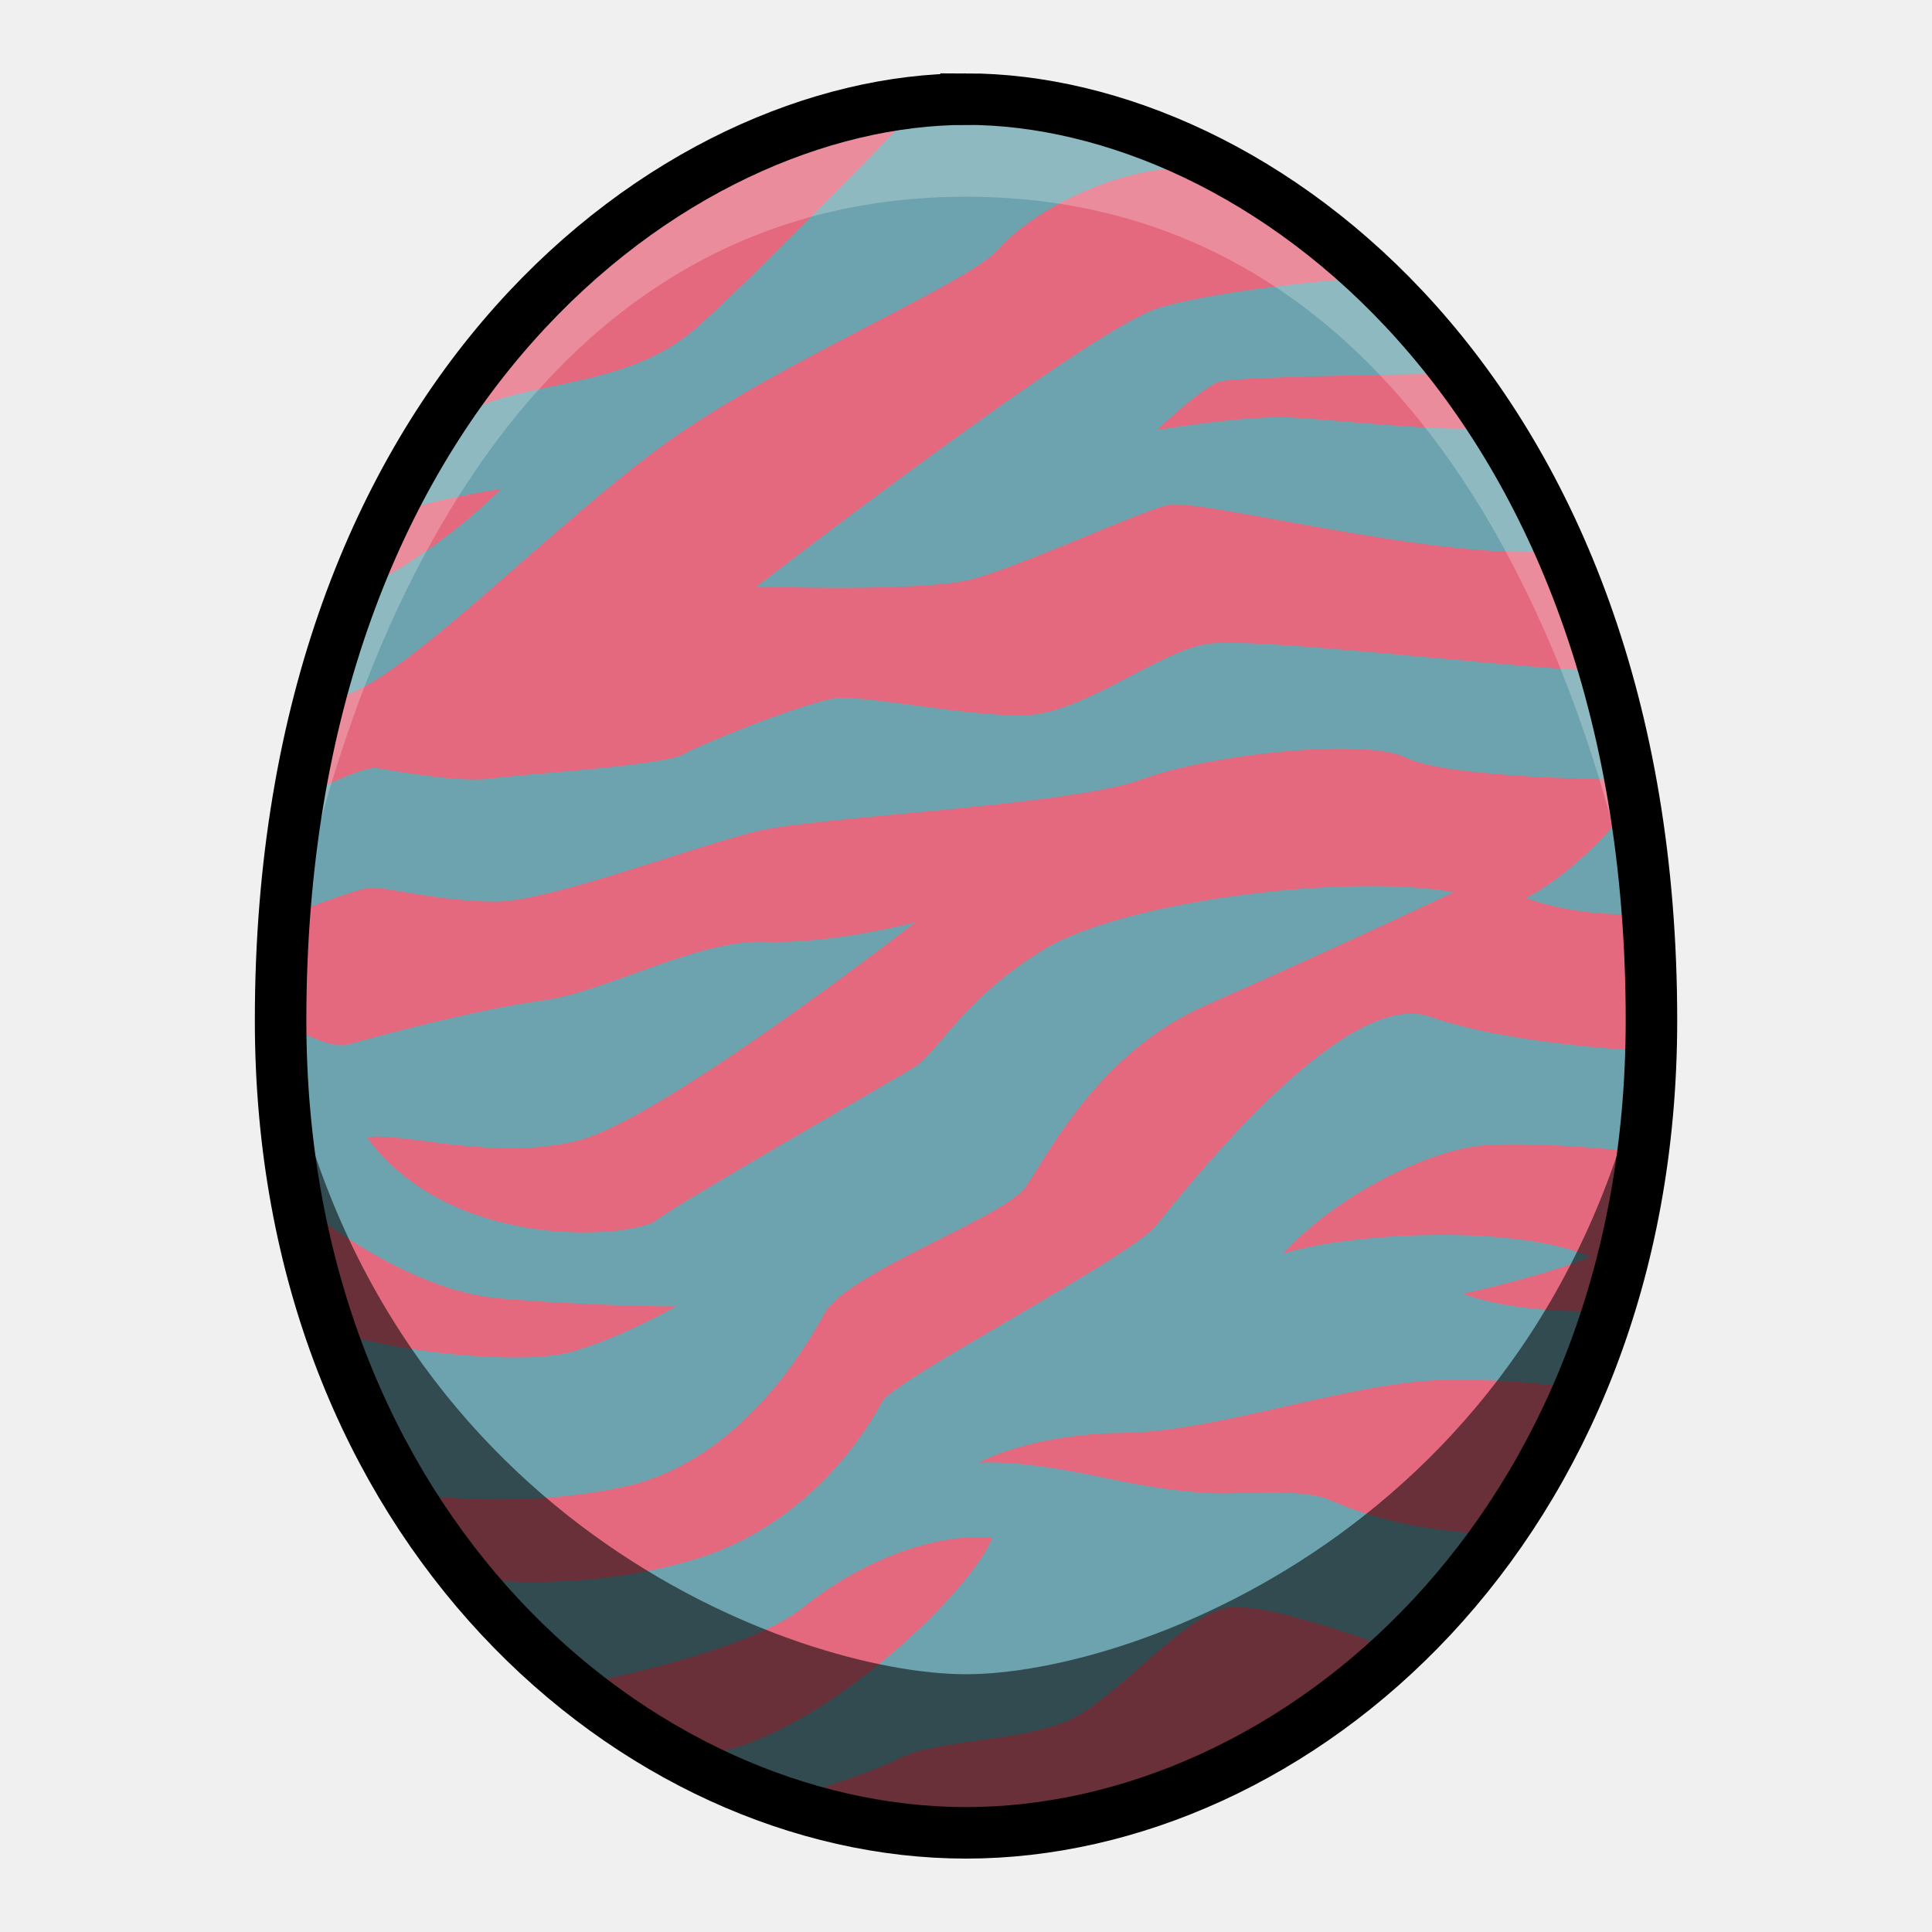
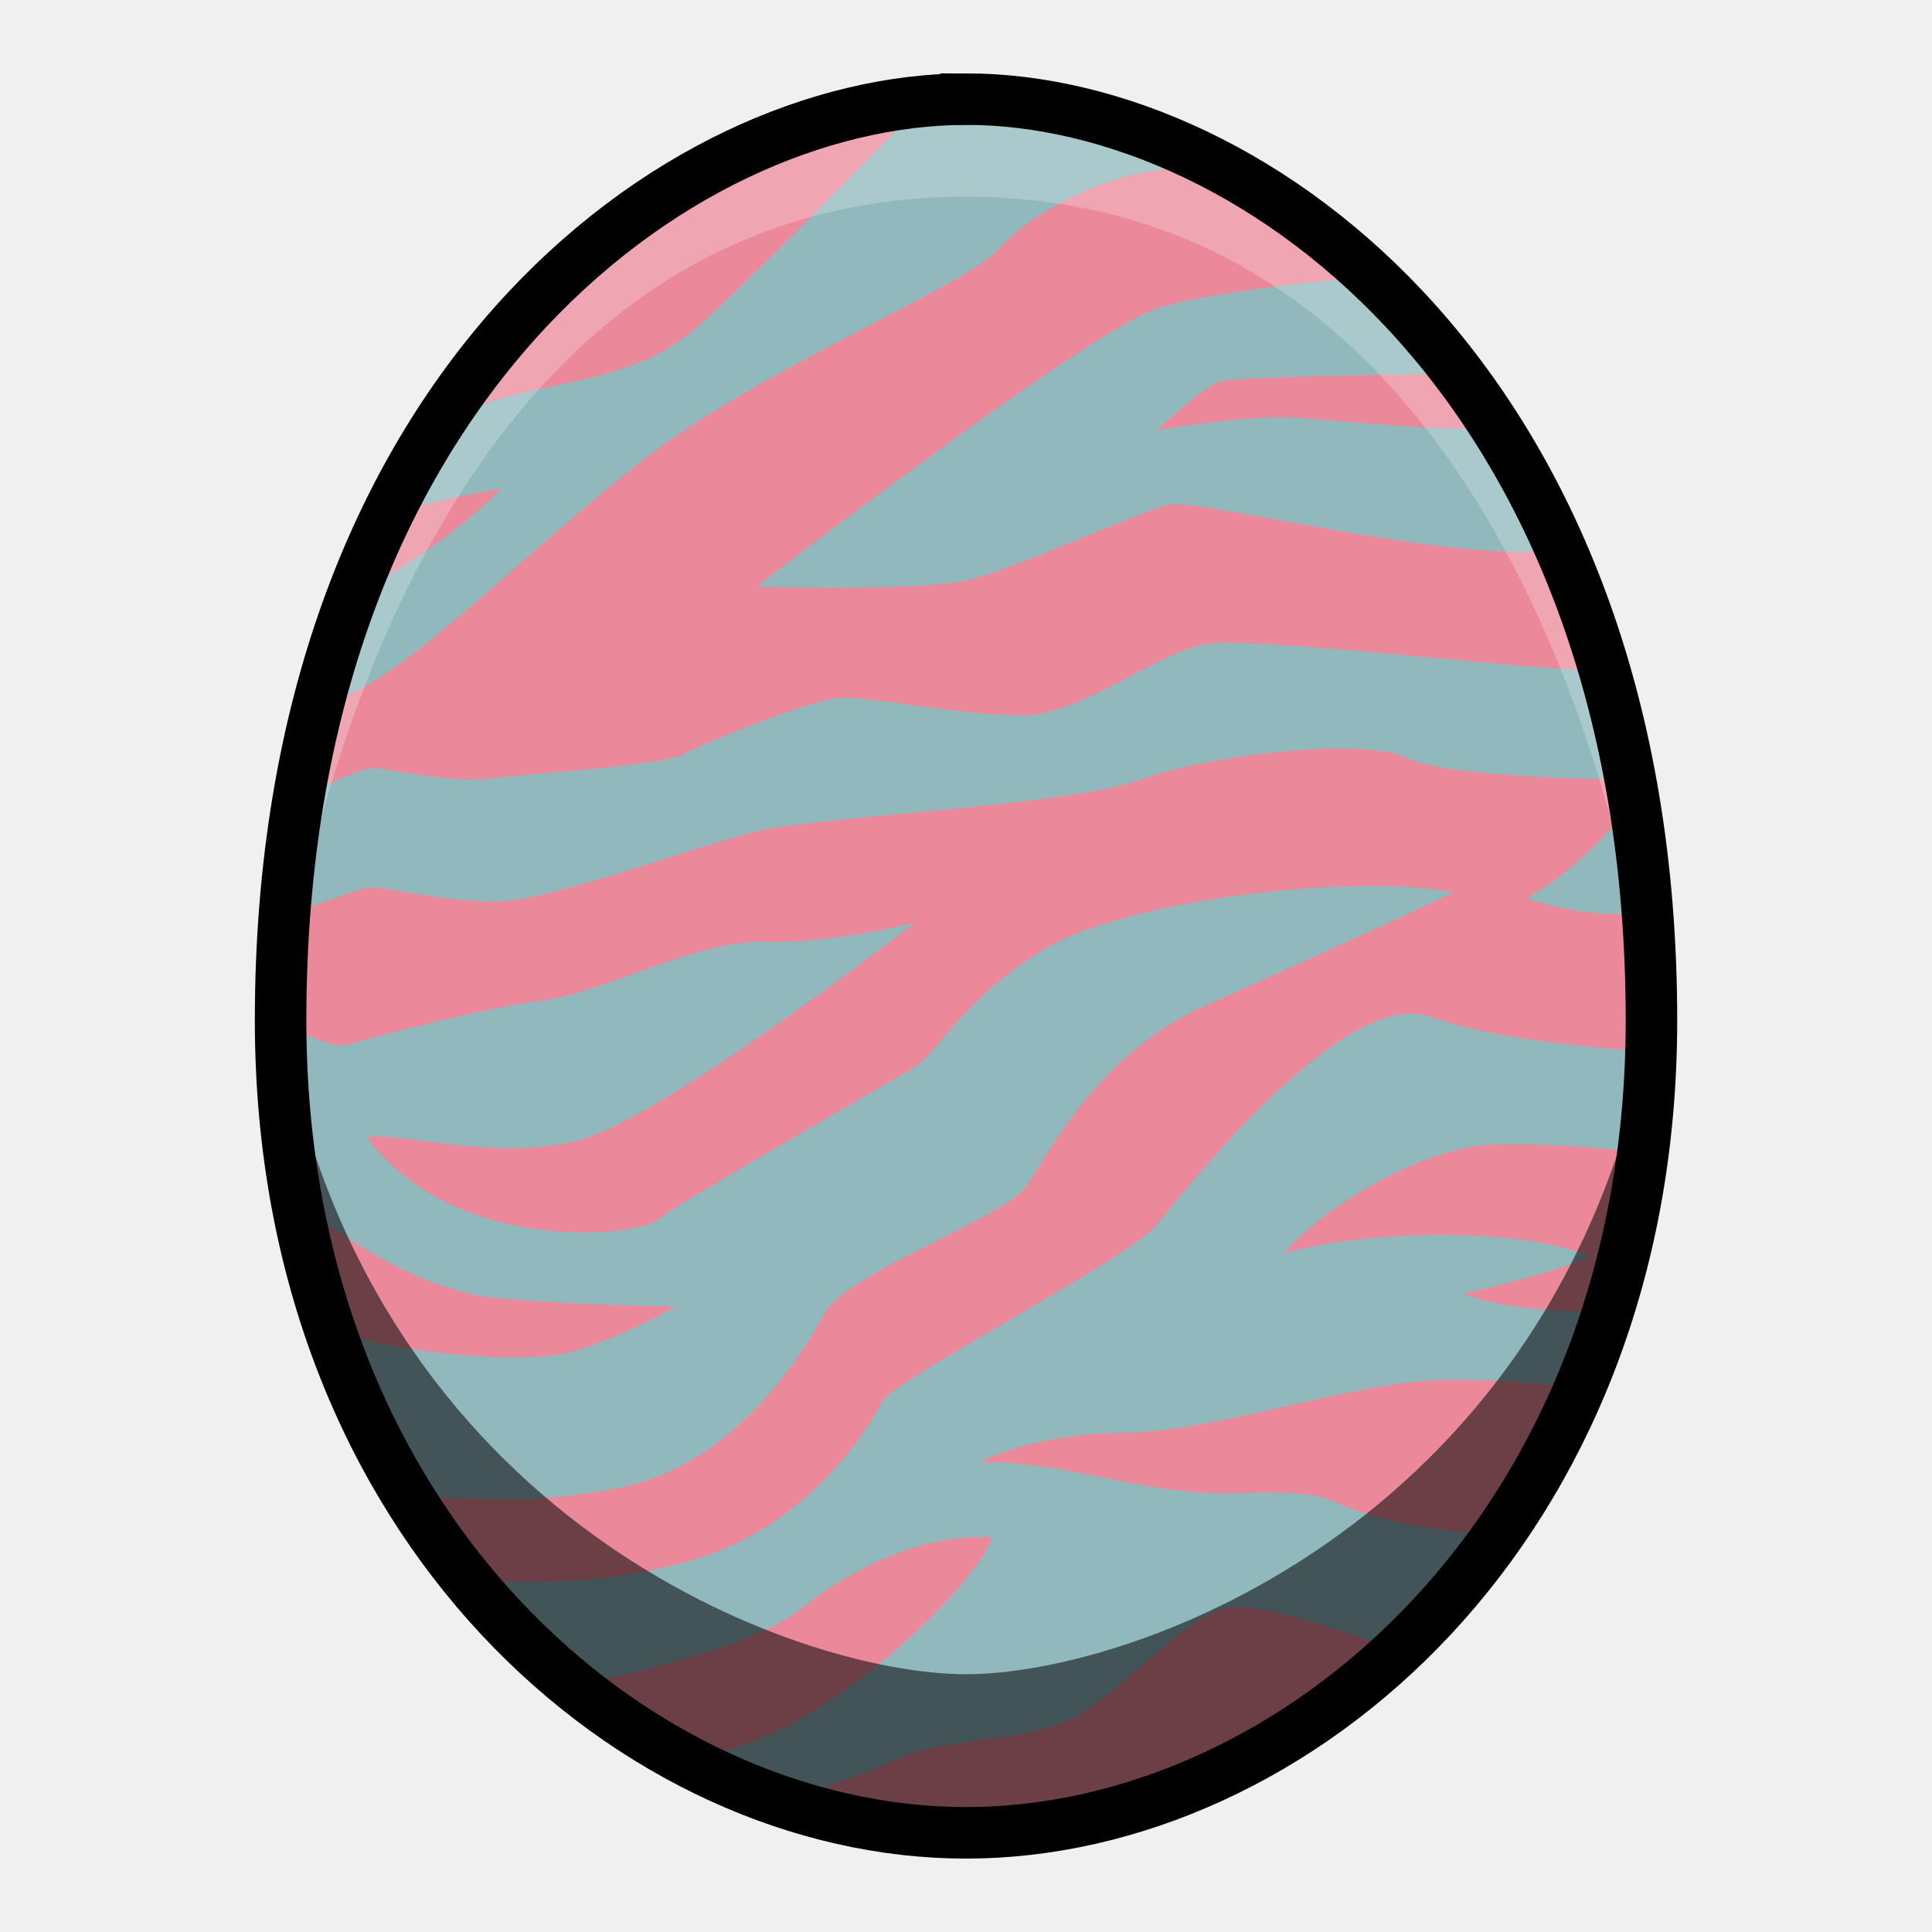
<svg xmlns="http://www.w3.org/2000/svg" viewBox="0 0 39.687 39.687">
-   <path d="M19.844 2.037c-5.953 0-14.08 5.976-14.08 18.922 0 10.441 7.34 16.691 14.08 16.691s14.08-6.25 14.08-16.691c0-12.946-8.127-18.923-14.08-18.923z" fill="#e5697e" />
-   <path d="M19.256 2.286c-.316.008-.5.03-.5.03s-2.881 3-4.393 4.37-3.59 1.062-5.008 1.889L7.937 10.63c.567-.307 2.363-.59 2.363-.59-1.37 1.347-2.717 1.985-2.717 1.985l-.638 2.29c1.276-.212 4.583-3.732 6.945-5.362 2.363-1.63 6.024-3.142 6.639-3.85.614-.71 2.291-1.654 3.85-1.654-2.02-1.099-4.172-1.187-5.123-1.163zm8.88 3.407s-2.954.213-4.348.638c-1.393.425-8.244 5.717-8.244 5.717s3.378.118 4.394-.142 3.449-1.393 4.063-1.535c.614-.142 5.575 1.157 7.843.944l-1.252-2.527c-.898.094-3.166-.166-4.087-.213-.921-.047-2.74.26-2.74.26s.921-.874 1.275-.992c.355-.118 4.796-.165 4.796-.165l-1.7-1.985zm-2.775 7.513a3.63 3.63 0 0 0-.58.023c-.993.165-2.552 1.44-3.733 1.464-1.181.024-3.236-.4-3.826-.354-.591.048-2.765.922-3.19 1.158-.425.236-3.307.402-3.945.496s-2.032-.166-2.339-.213c-.307-.047-1.346.496-1.346.496l-.354 2.48s1.251-.495 1.559-.519c.307-.024 1.44.284 2.575.284 1.134 0 4.181-1.181 5.457-1.465 1.275-.283 6.402-.52 7.795-1.04 1.394-.52 4.607-.873 5.457-.448.851.425 4.488.448 4.488.448l.119.52s-.94 1.272-2.15 1.914c1.07.38 2.15.33 2.15.33l.401-1.96-.968-3.048c-1.158.02-5.77-.537-7.57-.566zm2.526 4.998c-2.28.037-5.22.547-6.46 1.309-1.654 1.016-2.15 2.102-2.647 2.41-.496.306-4.842 2.787-5.291 3.141-.449.355-4.181.703-5.953-1.701.709-.118 2.598.497 4.323.071 1.725-.425 6.945-4.488 6.945-4.488s-1.701.449-3.095.401c-1.393-.047-3.283 1.04-4.559 1.205-1.276.165-3.496.756-3.969.898-.472.142-1.417-.49-1.417-.49l.567 3.891s1.984 1.654 3.921 1.82c1.937.165 3.638.165 3.638.165s-1.204.685-2.196.945c-.993.26-3.592 0-4.773-.425l1.394 3.307s2.174.378 4.489-.118 3.685-2.74 4.134-3.567c.449-.827 3.685-1.961 4.134-2.599.449-.638 1.488-2.764 3.709-3.732a235.68 235.68 0 0 0 5.079-2.316c-.526-.1-1.213-.14-1.973-.127zm1.127 2.619c-1.825-.037-4.763 3.739-5.273 4.36-.543.66-5.386 3.165-5.622 3.614-.236.449-1.418 2.504-3.85 3.236-2.434.733-4.725.378-4.725.378l2.197 2.22s3.544-.637 4.748-1.605c1.205-.969 2.693-1.536 3.897-1.442-.448 1.158-3.637 4.158-5.858 4.441l1.56.945s1.512-.425 2.386-.85c.874-.426 2.716-.33 3.66-.874.946-.543 2.245-2.079 3.072-2.22.827-.142 3.402.85 3.402.85l2.339-2.363s-1.961.047-3.591-.685c-.63-.283-1.848-.113-2.577-.161-1.157-.076-1.836-.27-2.691-.43-1.394-.26-1.985-.188-1.985-.188s1.016-.59 2.977-.614c1.96-.024 4.7-1.064 6.614-1.087 1.914-.024 2.788.213 2.788.213l.567-1.63s-1.795.094-3-.355c0 0 1.559-.33 2.622-.756-1.512-.661-4.82-.52-6.308-.07 1.04-1.158 2.953-2.127 4.11-2.221 1.158-.095 3.26.142 3.26.142l.19-2.08s-2.787-.094-4.56-.708a1.13 1.13 0 0 0-.349-.06z" fill="#6ca3ae" />
+   <path d="M19.844 2.037c-5.953 0-14.08 5.976-14.08 18.922 0 10.441 7.34 16.691 14.08 16.691s14.08-6.25 14.08-16.691c0-12.946-8.127-18.923-14.08-18.923z" fill="#eb899a" />
+   <path d="M19.256 2.286c-.316.008-.5.03-.5.03s-2.881 3-4.393 4.37-3.59 1.062-5.008 1.889L7.937 10.63c.567-.307 2.363-.59 2.363-.59-1.37 1.347-2.717 1.985-2.717 1.985l-.638 2.29c1.276-.212 4.583-3.732 6.945-5.362 2.363-1.63 6.024-3.142 6.639-3.85.614-.71 2.291-1.654 3.85-1.654-2.02-1.099-4.172-1.187-5.123-1.163zm8.88 3.407s-2.954.213-4.348.638c-1.393.425-8.244 5.717-8.244 5.717s3.378.118 4.394-.142 3.449-1.393 4.063-1.535c.614-.142 5.575 1.157 7.843.944l-1.252-2.527c-.898.094-3.166-.166-4.087-.213-.921-.047-2.74.26-2.74.26s.921-.874 1.275-.992c.355-.118 4.796-.165 4.796-.165l-1.7-1.985zm-2.775 7.513a3.63 3.63 0 0 0-.58.023c-.993.165-2.552 1.44-3.733 1.464-1.181.024-3.236-.4-3.826-.354-.591.048-2.765.922-3.19 1.158-.425.236-3.307.402-3.945.496s-2.032-.166-2.339-.213c-.307-.047-1.346.496-1.346.496l-.354 2.48s1.251-.495 1.559-.519c.307-.024 1.44.284 2.575.284 1.134 0 4.181-1.181 5.457-1.465 1.275-.283 6.402-.52 7.795-1.04 1.394-.52 4.607-.873 5.457-.448.851.425 4.488.448 4.488.448l.119.52s-.94 1.272-2.15 1.914c1.07.38 2.15.33 2.15.33l.401-1.96-.968-3.048c-1.158.02-5.77-.537-7.57-.566zm2.526 4.998c-2.28.037-5.22.547-6.46 1.309-1.654 1.016-2.15 2.102-2.647 2.41-.496.306-4.842 2.787-5.291 3.141-.449.355-4.181.703-5.953-1.701.709-.118 2.598.497 4.323.071 1.725-.425 6.945-4.488 6.945-4.488s-1.701.449-3.095.401c-1.393-.047-3.283 1.04-4.559 1.205-1.276.165-3.496.756-3.969.898-.472.142-1.417-.49-1.417-.49l.567 3.891s1.984 1.654 3.921 1.82c1.937.165 3.638.165 3.638.165s-1.204.685-2.196.945c-.993.26-3.592 0-4.773-.425l1.394 3.307s2.174.378 4.489-.118 3.685-2.74 4.134-3.567c.449-.827 3.685-1.961 4.134-2.599.449-.638 1.488-2.764 3.709-3.732a235.68 235.68 0 0 0 5.079-2.316c-.526-.1-1.213-.14-1.973-.127zm1.127 2.619c-1.825-.037-4.763 3.739-5.273 4.36-.543.66-5.386 3.165-5.622 3.614-.236.449-1.418 2.504-3.85 3.236-2.434.733-4.725.378-4.725.378l2.197 2.22s3.544-.637 4.748-1.605c1.205-.969 2.693-1.536 3.897-1.442-.448 1.158-3.637 4.158-5.858 4.441l1.56.945s1.512-.425 2.386-.85c.874-.426 2.716-.33 3.66-.874.946-.543 2.245-2.079 3.072-2.22.827-.142 3.402.85 3.402.85l2.339-2.363s-1.961.047-3.591-.685c-.63-.283-1.848-.113-2.577-.161-1.157-.076-1.836-.27-2.691-.43-1.394-.26-1.985-.188-1.985-.188s1.016-.59 2.977-.614c1.96-.024 4.7-1.064 6.614-1.087 1.914-.024 2.788.213 2.788.213l.567-1.63s-1.795.094-3-.355c0 0 1.559-.33 2.622-.756-1.512-.661-4.82-.52-6.308-.07 1.04-1.158 2.953-2.127 4.11-2.221 1.158-.095 3.26.142 3.26.142l.19-2.08s-2.787-.094-4.56-.708a1.13 1.13 0 0 0-.349-.06z" fill="#90b8bd" />
  <path d="M19.844 2.037c-8.886 0-14.08 9.48-14.08 18.922 0 0 1.718-16.918 14.08-16.918s14.08 16.918 14.08 16.918c0-9.442-5.195-18.923-14.08-18.923z" opacity=".238" fill="#fff" />
  <path d="M5.764 20.959c.25 12.682 10.938 16.691 14.08 16.691 3.141 0 13.83-4.009 14.08-16.691-1.822 10.27-10.607 13.433-14.08 13.433-3.474 0-12.258-3.164-14.08-13.433z" opacity=".541" />
  <path d="M19.844 2.037c-5.953 0-14.08 5.976-14.08 18.922 0 10.441 7.34 16.691 14.08 16.691s14.08-6.25 14.08-16.691c0-12.946-8.127-18.923-14.08-18.923z" fill="none" stroke="#000" stroke-width="1.058" />
</svg>
